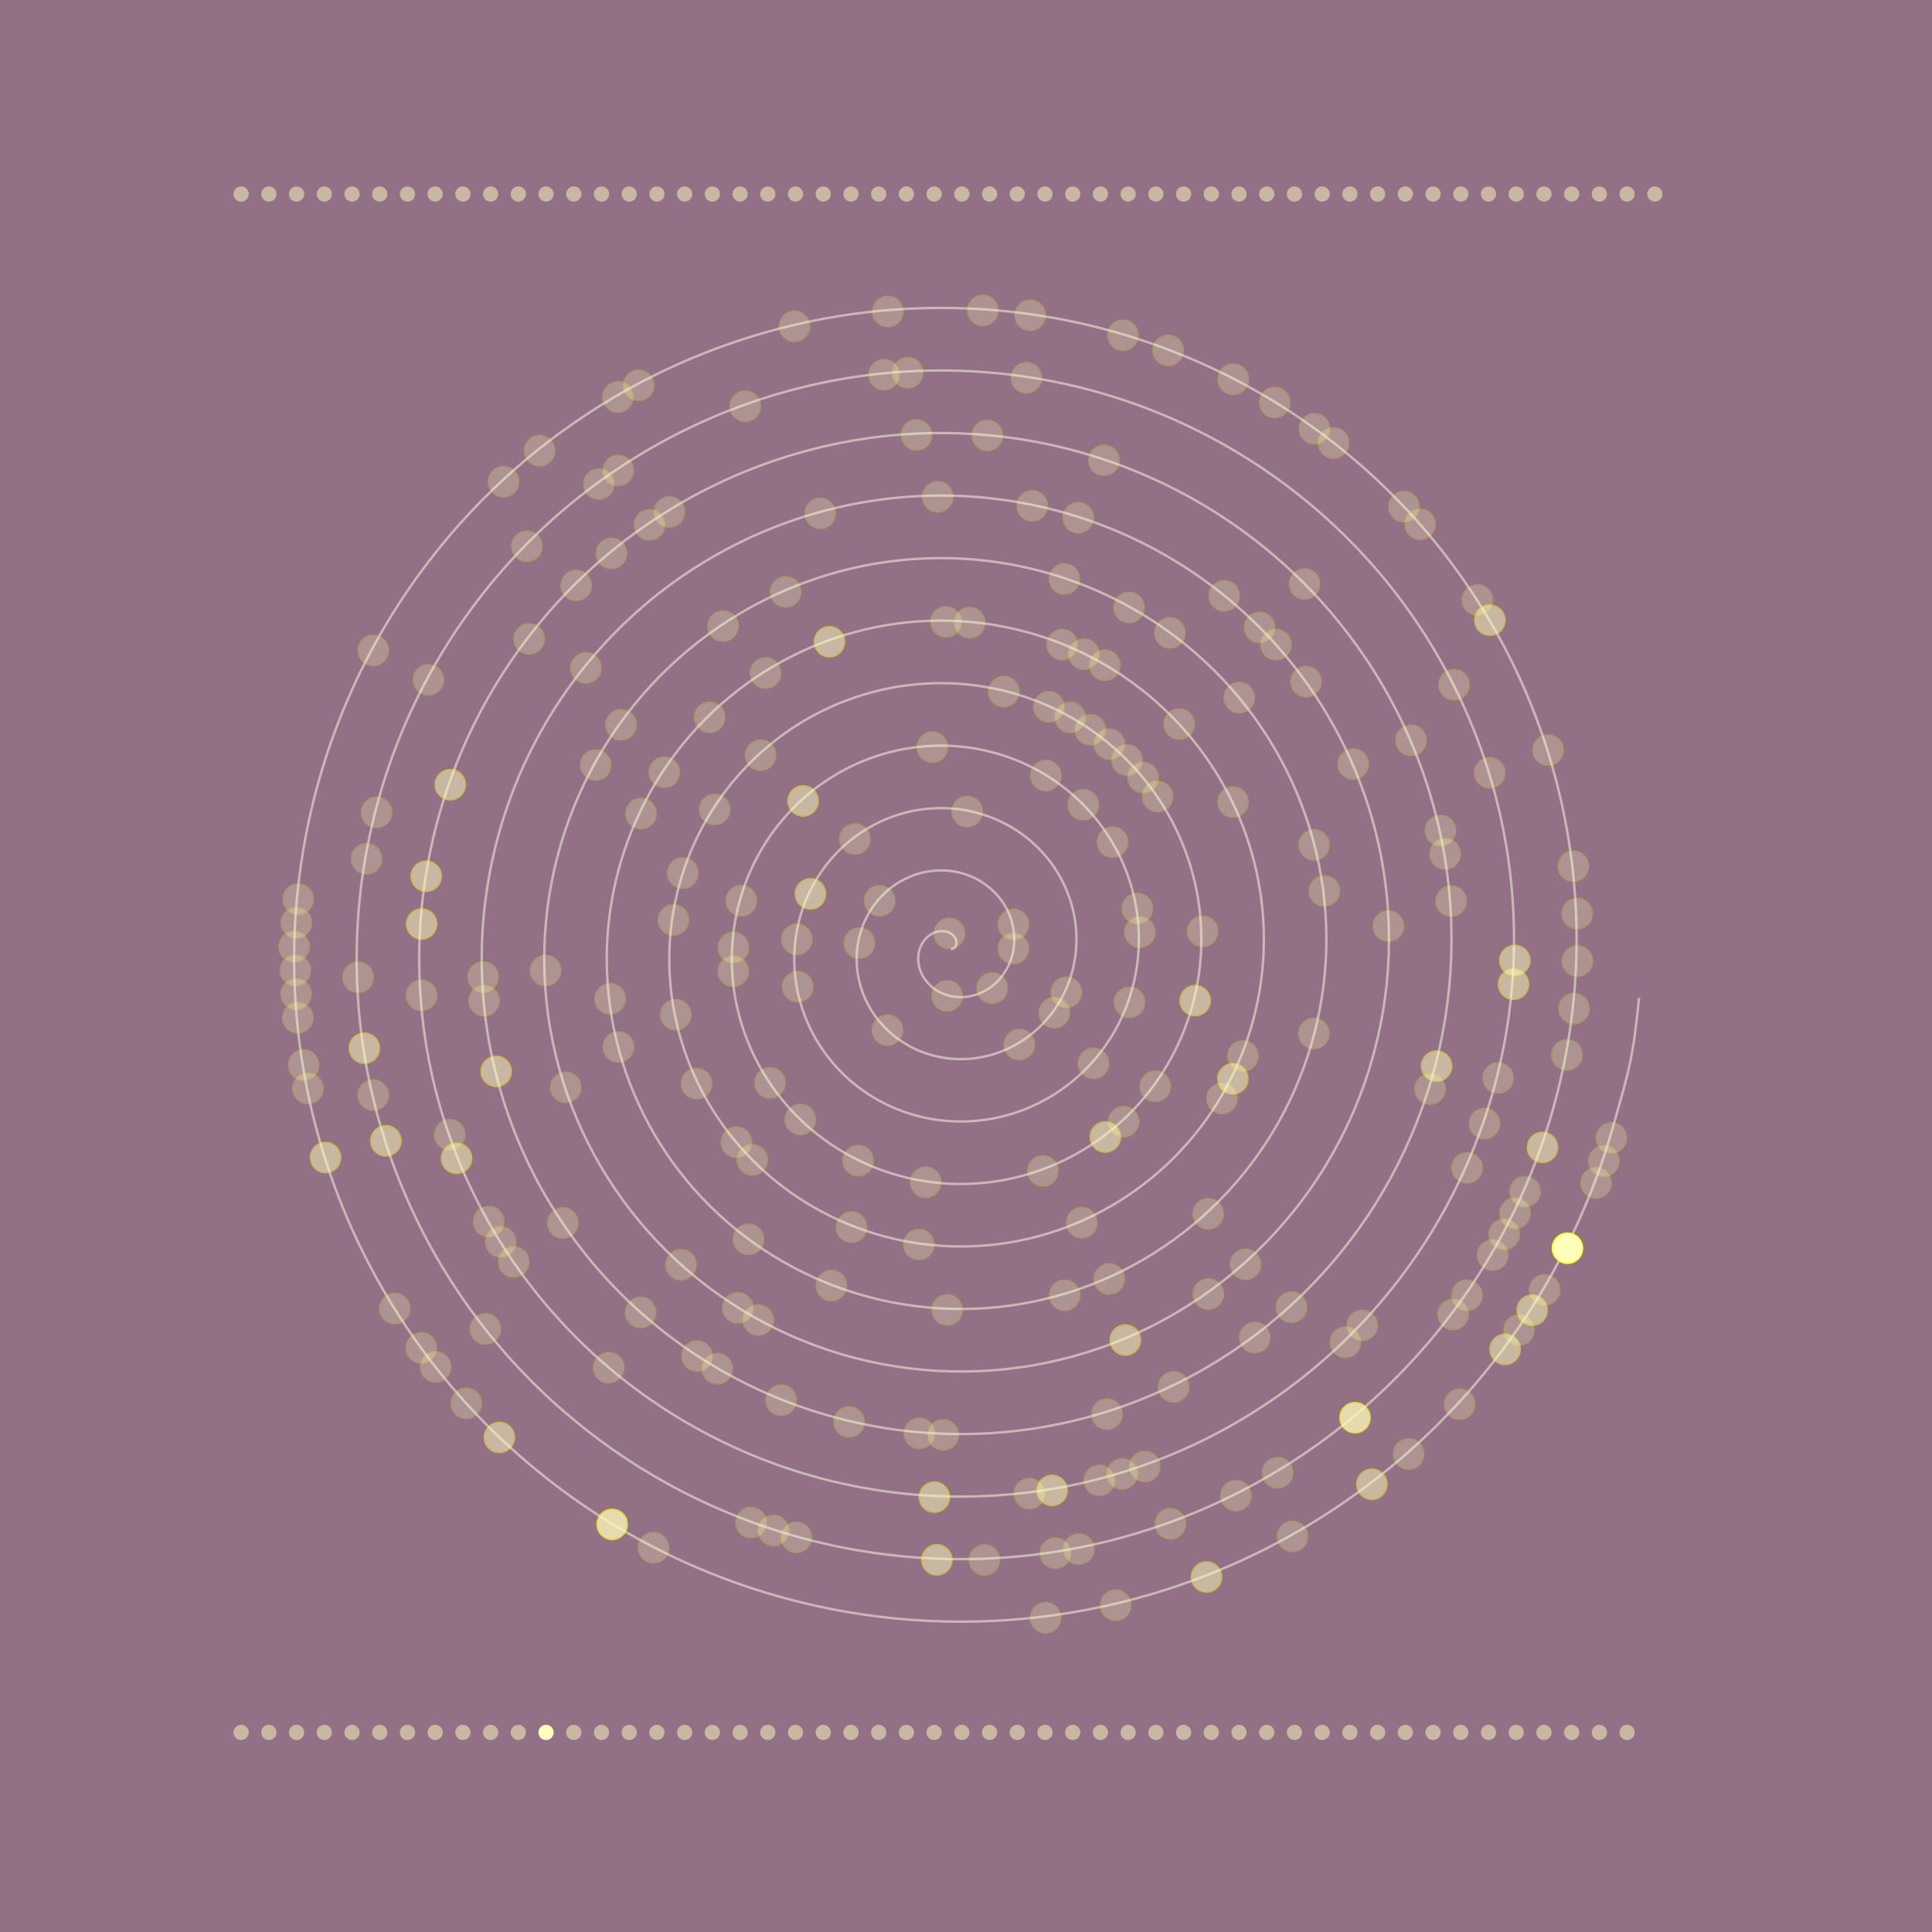
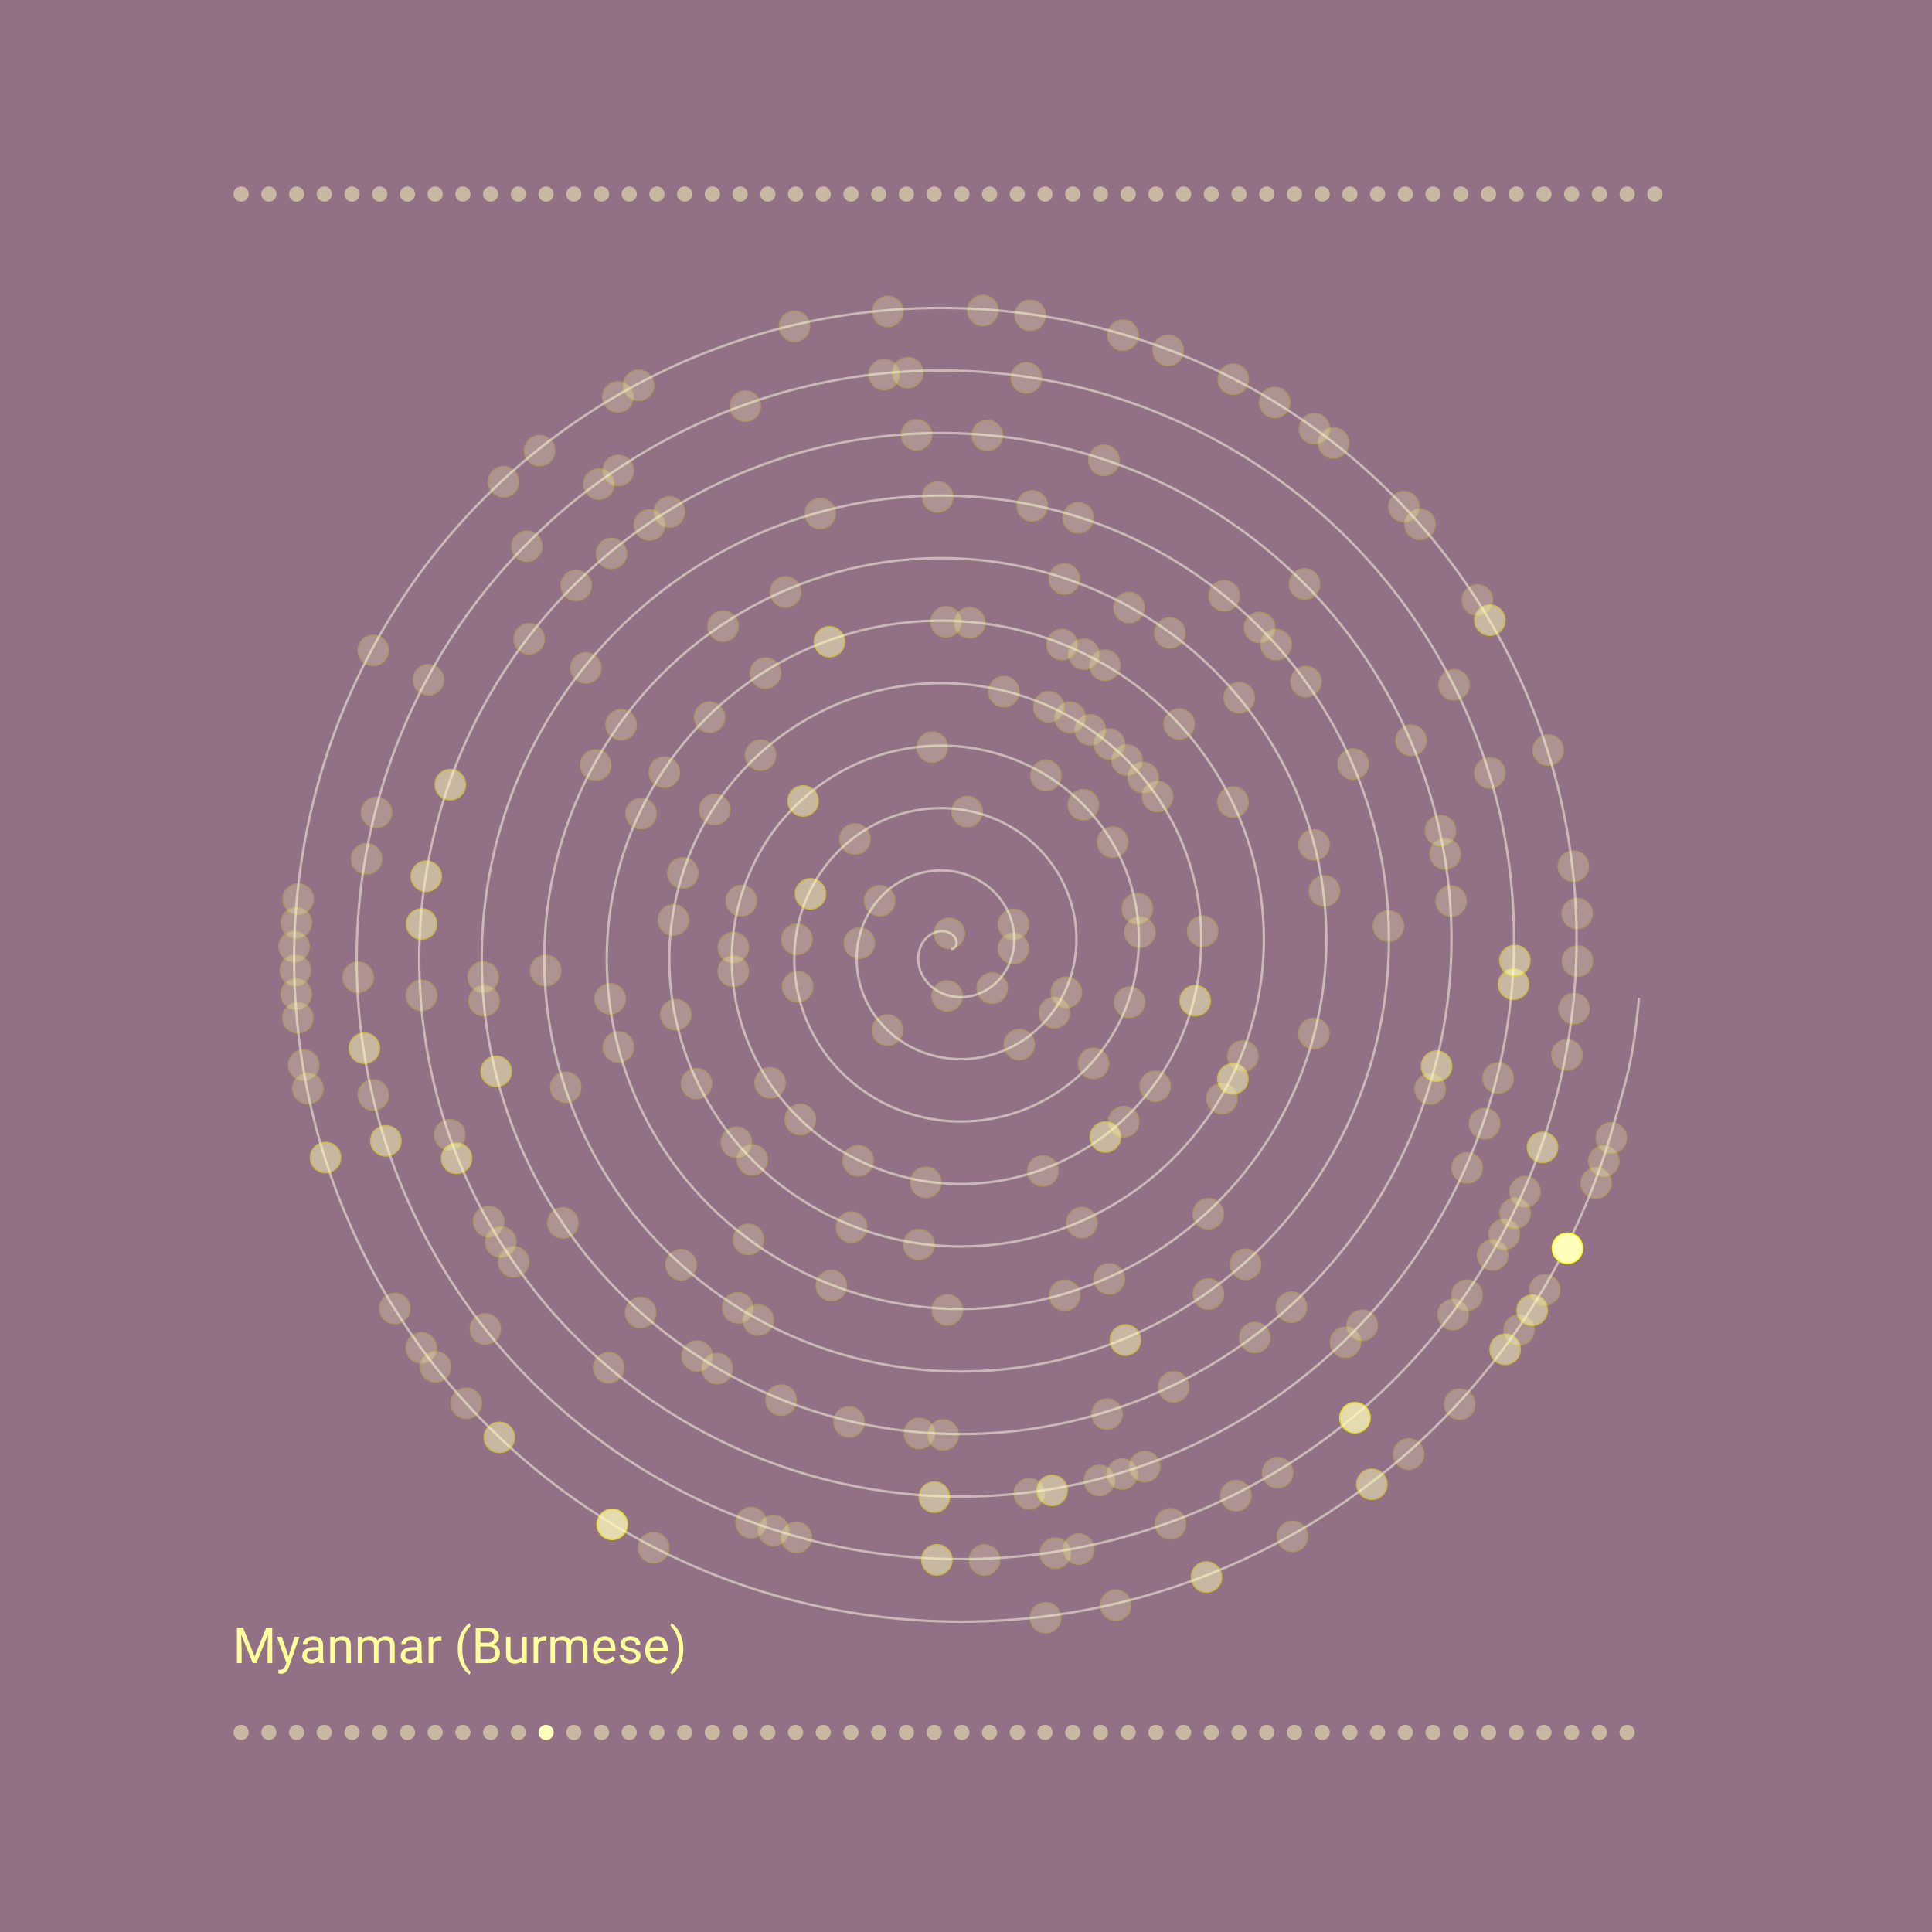
<svg xmlns="http://www.w3.org/2000/svg" version="1.1" id="Layer_1" x="0px" y="0px" width="697px" height="697px" viewBox="0 0 697 697" enable-background="new 0 0 697 697" xml:space="preserve">
  <g id="bg">
    <rect fill="#927086" width="697" height="697" />
  </g>
  <g id="spiral">
    <path d="m343.07 342.44s0.837-0.203 0.908-0.238c0.066-0.044 0.633-0.564 0.722-0.696 0.088-0.141 0.339-0.812 0.365-1.058s-0.02-0.952-0.115-1.261c-0.092-0.317-0.41-0.961-0.666-1.287-0.25-0.326-0.794-0.837-1.216-1.104-0.414-0.256-1.143-0.582-1.701-0.715-0.562-0.132-1.4-0.211-2.06-0.158-0.655 0.063-1.538 0.246-2.223 0.529-0.684 0.291-1.521 0.766-2.158 1.287-0.637 0.52-1.347 1.269-1.849 2.027-0.502 0.748-1.001 1.727-1.295 2.672-0.292 0.941-0.503 2.097-0.521 3.164-0.019 1.066 0.104 2.311 0.403 3.422 0.303 1.106 0.795 2.334 1.431 3.393 0.635 1.049 1.487 2.15 2.45 3.051 0.962 0.898 2.145 1.771 3.386 2.415 1.244 0.646 2.688 1.183 4.137 1.479 1.448 0.303 3.066 0.439 4.628 0.338 1.556-0.105 3.227-0.424 4.777-0.971 1.553-0.549 3.147-1.343 4.559-2.328 1.418-0.986 2.801-2.224 3.953-3.613 1.146-1.395 2.197-3.023 2.975-4.752 0.775-1.719 1.375-3.649 1.675-5.598 0.311-1.948 0.375-4.037 0.143-6.082-0.229-2.037-0.74-4.152-1.533-6.136-0.795-1.982-1.877-3.967-3.217-5.729-1.344-1.771-2.969-3.446-4.793-4.85-1.82-1.408-3.9-2.635-6.105-3.543-2.202-0.898-4.607-1.561-7.06-1.867-2.441-0.303-5.021-0.31-7.541 0.052-2.526 0.36-5.085 1.058-7.501 2.099-2.411 1.04-4.773 2.435-6.898 4.116-2.114 1.692-4.09 3.702-5.741 5.96-1.65 2.248-3.066 4.787-4.104 7.467-1.03 2.678-1.755 5.57-2.063 8.517-0.302 2.943-0.236 6.003 0.247 9.008 0.488 2.998 1.375 6.013 2.661 8.859 1.286 2.848 2.971 5.59 5.018 8.064 2.034 2.469 4.441 4.74 7.123 6.636 2.68 1.905 5.668 3.511 8.821 4.675 3.165 1.161 6.541 1.945 9.979 2.245 3.438 0.312 6.99 0.188 10.463-0.431 3.48-0.616 6.955-1.692 10.228-3.229 3.271-1.541 6.407-3.524 9.229-5.914 2.824-2.391 5.396-5.186 7.541-8.285 2.146-3.112 3.936-6.551 5.229-10.189 1.286-3.643 2.141-7.513 2.44-11.441 0.31-3.933 0.115-7.968-0.625-11.928-0.744-3.95-2.006-7.881-3.791-11.572-1.779-3.703-4.063-7.238-6.805-10.402-2.742-3.174-5.926-6.047-9.465-8.438-3.538-2.398-7.433-4.372-11.547-5.791-4.116-1.43-8.472-2.337-12.899-2.644-4.428-0.303-8.947-0.046-13.381 0.818-4.437 0.872-8.814 2.328-12.945 4.354-4.13 2.037-8.047 4.619-11.568 7.705s-6.69 6.664-9.331 10.632c-2.646 3.967-4.81 8.313-6.361 12.905-1.542 4.602-2.521 9.44-2.829 14.359-0.304 4.92 0.018 9.934 1.014 14.843 1.005 4.92 2.641 9.748 4.919 14.308 2.274 4.56 5.161 8.868 8.601 12.737 3.438 3.869 7.403 7.335 11.8 10.226 4.39 2.895 9.198 5.246 14.271 6.92 5.068 1.676 10.401 2.727 15.815 3.023 5.416 0.309 10.917-0.08 16.308-1.207 5.39-1.121 10.683-2.953 15.664-5.477 4.984-2.53 9.688-5.712 13.906-9.495 4.219-3.787 7.99-8.146 11.125-12.967 3.137-4.82 5.682-10.084 7.484-15.639 1.801-5.543 2.906-11.362 3.213-17.276 0.307-5.906-0.144-11.9-1.396-17.764-1.258-5.87-3.271-11.607-6.043-17.021-2.768-5.412-6.258-10.506-10.395-15.083-4.135-4.565-8.887-8.63-14.137-12.016-5.247-3.387-10.966-6.116-16.988-8.049-6.025-1.93-12.336-3.103-18.741-3.41-6.399-0.301-12.879 0.212-19.226 1.597-6.342 1.385-12.547 3.587-18.387 6.602-5.84 3.023-11.323 6.805-16.24 11.293-4.921 4.485-9.291 9.625-12.92 15.303-3.631 5.677-6.554 11.848-8.611 18.354-2.059 6.497-3.292 13.301-3.602 20.195-0.304 6.901 0.273 13.864 1.785 20.688 1.512 6.815 3.904 13.479 7.171 19.745 3.261 6.269 7.352 12.147 12.184 17.41 4.84 5.271 10.37 9.935 16.475 13.813 6.102 3.88 12.732 6.989 19.71 9.178 6.982 2.188 14.271 3.48 21.659 3.79 7.391 0.311 14.852-0.338 22.146-1.976 7.3-1.641 14.412-4.225 21.109-7.73 6.693-3.51 12.967-7.896 18.582-13.08 5.615-5.185 10.586-11.115 14.707-17.642 4.125-6.53 7.426-13.619 9.736-21.073 2.315-7.457 3.682-15.242 3.983-23.122 0.31-7.883-0.396-15.832-2.168-23.607-1.764-7.768-4.537-15.338-8.297-22.462-3.754-7.122-8.443-13.786-13.979-19.755-5.527-5.959-11.851-11.23-18.812-15.604-6.959-4.372-14.5-7.86-22.434-10.305-7.933-2.441-16.201-3.87-24.58-4.179-8.374-0.31-16.814 0.468-25.063 2.362-8.251 1.896-16.28 4.857-23.831 8.859-7.55 4.002-14.604 9.001-20.911 14.88-6.316 5.88-11.895 12.587-16.509 19.977-4.619 7.387-8.295 15.382-10.864 23.792-2.574 8.408-4.063 17.171-4.371 26.04-0.305 8.866 0.533 17.808 2.557 26.523 2.019 8.728 5.17 17.216 9.422 25.192 4.25 7.978 9.543 15.427 15.771 22.081 6.232 6.663 13.338 12.545 21.146 17.399 7.812 4.866 16.273 8.736 25.154 11.434 8.885 2.697 18.136 4.249 27.499 4.56 9.359 0.311 18.785-0.591 27.988-2.741 9.201-2.15 18.146-5.49 26.551-9.986 8.4-4.497 16.242-10.094 23.254-16.67 7.008-6.576 13.188-14.078 18.297-22.313 5.113-8.241 9.168-17.162 11.992-26.516 2.824-9.361 4.446-19.109 4.752-28.967 0.309-9.855-0.662-19.765-2.938-29.442-2.272-9.678-5.81-19.085-10.552-27.909-4.744-8.832-10.641-17.064-17.563-24.426-6.926-7.359-14.814-13.839-23.484-19.19-8.664-5.357-18.041-9.607-27.879-12.562-9.836-2.953-20.07-4.638-30.42-4.945-10.351-0.309-20.75 0.723-30.904 3.13-10.156 2.406-20.01 6.126-29.271 11.115-9.263 4.99-17.881 11.187-25.591 18.459-7.708 7.282-14.485 15.56-20.094 24.655-5.602 9.098-10.036 18.927-13.117 29.239-3.079 10.313-4.829 21.033-5.139 31.875-0.303 10.843 0.794 21.738 3.324 32.369 2.529 10.633 6.443 20.944 11.679 30.632s11.732 18.698 19.358 26.766c7.625 8.058 16.299 15.137 25.82 20.979 9.52 5.854 19.807 10.481 30.598 13.689 10.789 3.209 22.003 5.016 33.338 5.321 11.336 0.311 22.721-0.854 33.834-3.509 11.104-2.661 21.877-6.762 31.988-12.242 10.108-5.482 19.521-12.276 27.926-20.258 8.41-7.969 15.789-17.041 21.889-26.98 6.098-9.953 10.904-20.696 14.246-31.963 3.33-11.27 5.213-22.976 5.521-34.806 0.309-11.829-0.916-23.702-3.703-35.286-2.783-11.582-7.076-22.813-12.81-33.347-5.729-10.543-12.821-20.346-21.146-29.1-8.32-8.753-17.783-16.439-28.158-22.777-10.377-6.346-21.574-11.354-33.316-14.817-11.745-3.456-23.938-5.402-36.265-5.711-12.319-0.31-24.682 0.985-36.745 3.896-12.063 2.917-23.742 7.396-34.713 13.373-10.965 5.977-21.161 13.381-30.268 22.046-9.101 8.674-17.083 18.521-23.677 29.327-6.585 10.797-11.776 22.461-15.374 34.678-3.588 12.219-5.598 24.902-5.905 37.721-0.304 12.816 1.05 25.67 4.092 38.213 3.039 12.535 7.712 24.674 13.937 36.069 6.224 11.392 13.922 21.979 22.945 31.437 9.018 9.448 19.261 17.735 30.49 24.565 11.23 6.841 23.344 12.22 36.043 15.938 12.694 3.721 25.872 5.791 39.178 6.101 13.313 0.312 26.657-1.107 39.668-4.283 13.016-3.164 25.615-8.021 37.438-14.49 11.82-6.473 22.802-14.477 32.601-23.846 9.801-9.36 18.389-20.001 25.475-31.654 7.078-11.661 12.648-24.232 16.496-37.4 3.85-13.181 5.986-26.845 6.289-40.646 0.311-13.796-1.172-27.638-4.469-41.123-3.297-13.496-8.349-26.552-15.066-38.795-6.717-12.252-15.02-23.624-24.731-33.771-9.721-10.155-20.746-19.041-32.83-26.367-12.082-7.334-25.109-13.09-38.766-17.065-13.646-3.977-27.804-6.179-42.103-6.487-14.288-0.31-28.621 1.242-42.584 4.672-13.969 3.421-27.482 8.656-40.157 15.62-12.671 6.965-24.439 15.566-34.938 25.634-10.499 10.067-19.685 21.493-27.265 33.999-7.571 12.511-13.521 25.996-17.625 40.127-4.104 14.121-6.369 28.772-6.678 43.556-0.304 14.791 1.309 29.609 4.861 44.049 3.553 14.446 8.979 28.42 16.188 41.521 7.212 13.1 16.114 25.255 26.53 36.104 10.414 10.853 22.226 20.337 35.166 28.155 12.941 7.827 26.881 13.964 41.484 18.192 14.597 4.23 29.741 6.56 45.018 6.867 15.286 0.309 30.592-1.365 45.512-5.052 14.916-3.678 29.349-9.29 42.877-16.748 13.531-7.457 26.078-16.67 37.273-27.425 11.201-10.764 20.984-22.973 29.06-36.336 8.065-13.372 14.396-27.769 18.756-42.852 4.356-15.072 6.754-30.702 7.059-46.48 0.307-15.771-1.434-31.576-5.242-46.967-3.807-15.392-9.611-30.279-17.313-44.234-7.705-13.962-17.214-26.903-28.322-38.451-11.111-11.54-23.713-21.632-37.504-29.945-13.791-8.321-28.65-14.836-44.203-19.322-15.555-4.486-31.674-6.945-47.946-7.255-16.264-0.309-32.554 1.498-48.425 5.438-15.872 3.932-31.218 9.927-45.601 17.877-14.382 7.951-27.72 17.763-39.609 29.222-11.893 11.46-22.285 24.453-30.854 38.673-8.56 14.22-15.269 29.529-19.879 45.565-4.613 16.025-7.14 32.642-7.447 49.399-0.306 16.768 1.568 33.542 5.633 49.895 4.059 16.343 10.242 32.146 18.44 46.957 8.197 14.811 18.309 28.534 30.11 40.777 11.813 12.244 25.198 22.938 39.845 31.743 14.646 8.813 30.421 15.707 46.923 20.45 16.512 4.742 33.612 7.326 50.862 7.634 17.256 0.312 34.53-1.632 51.354-5.815 16.821-4.188 33.077-10.562 48.317-19.006 15.236-8.442 29.354-18.854 41.951-31.013 12.588-12.153 23.58-25.933 32.646-41.009 9.053-15.072 16.141-31.312 21.006-48.288 4.869-16.985 7.521-34.582 7.828-52.326 0.307-17.745-1.693-35.508-6.017-52.813-4.315-17.295-10.877-34.008-19.565-49.672-8.688-15.665-19.402-30.185-31.91-43.124-12.506-12.94-26.677-24.233-42.179-33.532-15.5-9.31-32.188-16.582-49.646-21.58-17.459-4.998-35.543-7.713-53.787-8.021-18.236-0.31-36.489 1.763-54.265 6.206-17.779 4.441-34.951 11.194-51.045 20.134-16.092 8.938-30.997 19.947-44.281 32.809-13.293 12.854-24.891 27.415-34.439 43.345-9.548 15.929-17.014 33.074-22.135 51.005-5.121 17.938-7.906 36.512-8.215 55.243-0.305 18.731 1.824 37.481 6.397 55.729 4.574 18.255 11.514 35.887 20.698 52.403 9.182 16.521 20.495 31.813 33.699 45.449 13.206 13.638 28.164 25.537 44.517 35.33 16.352 9.806 33.955 17.454 52.369 22.709 18.41 5.245 37.474 8.095 56.698 8.399 19.228 0.31 38.46-1.887 57.193-6.583 18.729-4.708 36.813-11.83 53.762-21.263 16.943-9.435 32.635-21.053 46.623-34.602 13.986-13.55 26.186-28.905 36.229-45.681 10.041-16.784 17.887-34.847 23.264-53.736 5.377-18.882 8.291-38.44 8.596-58.161 0.311-19.72-1.949-39.438-6.779-58.646-4.828-19.209-12.146-37.756-21.824-55.121-9.676-17.373-21.594-33.461-35.493-47.795-13.9-14.333-29.642-26.832-46.854-37.129-17.207-10.287-35.723-18.317-55.09-23.826-19.367-5.501-39.412-8.479-59.625-8.789-20.213-0.309-40.425 2.02-60.11 6.973-19.679 4.964-38.68 12.466-56.479 22.392-17.803 9.926-34.278 22.143-48.96 36.388-14.683 14.254-27.484 30.386-38.023 48.024-10.534 17.639-18.759 36.608-24.392 56.452-5.633 19.842-8.674 40.372-8.982 61.078-0.304 20.708 2.084 41.413 7.166 61.573 5.087 20.16 12.782 39.615 22.955 57.845 10.164 18.229 22.691 35.095 37.287 50.133 14.599 15.028 31.127 28.128 49.188 38.918 18.062 10.779 37.488 19.189 57.808 24.944 20.32 5.767 41.348 8.868 62.543 9.178 21.202 0.309 42.401-2.145 63.034-7.354 20.635-5.22 40.553-13.1 59.205-23.521 18.653-10.419 35.914-23.233 51.295-38.188 15.381-14.94 28.791-31.866 39.817-50.353 11.025-18.494 19.634-38.381 25.521-59.178 5.887-20.794 7.209-24.704 9.358-46.396" fill="none" opacity=".5" stroke="#FFFFE3" stroke-miterlimit="10" stroke-width=".876" />
  </g>
  <g fill="#ffb" stroke="#ff0" stroke-width=".44">
    <circle id="l2" opacity="0.25" cx="342.49" cy="336.73" r="5.5" />
    <circle id="l6" opacity="0.25" cx="341.69" cy="359.3" r="5.5" />
    <circle id="l8" opacity="0.25" cx="357.96" cy="356.48" r="5.5" />
    <circle id="l10" opacity="0.25" cx="365.6" cy="342.21" r="5.5" />
    <circle id="l11" opacity="0.25" cx="365.6" cy="333.48" r="5.5" />
    <circle id="l18" opacity="0.25" cx="317.37" cy="324.96" r="5.5" />
    <circle id="l20" opacity="0.25" cx="310.04" cy="340.25" r="5.5" />
    <circle id="l24" opacity="0.25" cx="320.16" cy="371.62" r="5.5" />
    <circle id="l30" opacity="0.25" cx="367.73" cy="376.83" r="5.5" />
    <circle id="l32" opacity="0.25" cx="380.36" cy="365.36" r="5.5" />
    <circle id="l33" opacity="0.25" cx="384.7" cy="357.99" r="5.5" />
    <circle id="l43" opacity="0.25" cx="348.92" cy="292.78" r="5.5" />
    <circle id="l48" opacity="0.25" cx="308.43" cy="302.68" r="5.5" />
    <circle id="l51" opacity="0.5" cx="292.38" cy="322.48" r="5.5" />
    <circle id="l53" opacity="0.25" cx="287.49" cy="338.86" r="5.5" />
    <circle id="l55" opacity="0.25" cx="287.78" cy="355.96" r="5.5" />
    <circle id="l71" opacity="0.25" cx="394.5" cy="383.64" r="5.5" />
    <circle id="l74" opacity="0.25" cx="407.51" cy="361.6" r="5.5" />
    <circle id="l77" opacity="0.25" cx="411.24" cy="336.31" r="5.5" />
    <circle id="l78" opacity="0.25" cx="410.32" cy="327.77" r="5.5" />
    <circle id="l81" opacity="0.25" cx="401.39" cy="303.8" r="5.5" />
    <circle id="l83" opacity="0.25" cx="390.82" cy="290.33" r="5.5" />
    <circle id="l85" opacity="0.25" cx="377.32" cy="279.8" r="5.5" />
    <circle id="l90" opacity="0.25" cx="336.33" cy="269.54" r="5.5" />
    <circle id="l96" opacity="0.5" cx="289.73" cy="288.96" r="5.5" />
    <circle id="l101" opacity="0.25" cx="267.44" cy="324.95" r="5.5" />
    <circle id="l103" opacity="0.25" cx="264.58" cy="341.84" r="5.5" />
    <circle id="l104" opacity="0.25" cx="264.55" cy="350.4" r="5.5" />
    <circle id="l109" opacity="0.25" cx="277.81" cy="390.65" r="5.5" />
    <circle id="l111" opacity="0.25" cx="288.72" cy="403.87" r="5.5" />
    <circle id="l114" opacity="0.25" cx="309.58" cy="418.74" r="5.5" />
    <circle id="l117" opacity="0.25" cx="334" cy="426.55" r="5.5" />
    <circle id="l122" opacity="0.25" cx="376.23" cy="422.43" r="5.5" />
    <circle id="l125" opacity="0.5" cx="398.77" cy="410.2" r="5.5" />
    <circle id="l126" opacity="0.25" cx="405.38" cy="404.68" r="5.5" />
    <circle id="l128" opacity="0.25" cx="416.76" cy="391.91" r="5.5" />
    <circle id="l132" opacity="0.5" cx="431.19" cy="361" r="5.5" />
    <circle id="l135" opacity="0.25" cx="433.88" cy="335.97" r="5.5" />
    <circle id="l141" opacity="0.25" cx="417.59" cy="287.35" r="5.5" />
    <circle id="l142" opacity="0.25" cx="412.39" cy="280.52" r="5.5" />
    <circle id="l143" opacity="0.25" cx="406.58" cy="274.2" r="5.5" />
    <circle id="l144" opacity="0.25" cx="400.23" cy="268.46" r="5.5" />
    <circle id="l145" opacity="0.25" cx="393.36" cy="263.3" r="5.5" />
    <circle id="l146" opacity="0.25" cx="386.06" cy="258.8" r="5.5" />
    <circle id="l147" opacity="0.25" cx="378.39" cy="254.99" r="5.5" />
    <circle id="l149" opacity="0.25" cx="362.14" cy="249.52" r="5.5" />
    <circle id="l160" opacity="0.25" cx="274.39" cy="272.43" r="5.5" />
    <circle id="l163" opacity="0.25" cx="257.83" cy="292.04" r="5.5" />
    <circle id="l166" opacity="0.25" cx="246.33" cy="314.97" r="5.5" />
    <circle id="l168" opacity="0.25" cx="242.95" cy="331.9" r="5.5" />
    <circle id="l172" opacity="0.25" cx="243.8" cy="366.06" r="5.5" />
    <circle id="l175" opacity="0.25" cx="251.28" cy="390.93" r="5.5" />
    <circle id="l178" opacity="0.25" cx="265.66" cy="412.07" r="5.5" />
    <circle id="l179" opacity="0.25" cx="271.41" cy="418.45" r="5.5" />
    <circle id="l184" opacity="0.25" cx="307.21" cy="442.72" r="5.5" />
    <circle id="l187" opacity="0.25" cx="331.51" cy="448.98" r="5.5" />
    <circle id="l194" opacity="0.25" cx="390.27" cy="441.1" r="5.5" />
    <circle id="l202" opacity="0.25" cx="440.83" cy="396.32" r="5.5" />
    <circle id="l203" opacity="0.5" cx="444.77" cy="389.2" r="5.5" />
    <circle id="l204" opacity="0.25" cx="448.4" cy="380.96" r="5.5" />
    <circle id="l215" opacity="0.25" cx="444.82" cy="289.36" r="5.5" />
    <circle id="l219" opacity="0.25" cx="425.4" cy="261.21" r="5.5" />
    <circle id="l223" opacity="0.25" cx="398.6" cy="239.99" r="5.5" />
    <circle id="l224" opacity="0.25" cx="391.02" cy="235.99" r="5.5" />
    <circle id="l225" opacity="0.25" cx="383.17" cy="232.55" r="5.5" />
    <circle id="l229" opacity="0.25" cx="341.28" cy="224.35" r="5.5" />
    <circle id="l230" opacity="0.25" cx="349.83" cy="224.64" r="5.5" />
    <circle id="l235" opacity="0.5" cx="299.24" cy="231.52" r="5.5" />
    <circle id="l238" opacity="0.25" cx="276.17" cy="242.83" r="5.5" />
    <circle id="l241" opacity="0.25" cx="256.01" cy="258.77" r="5.5" />
    <circle id="l244" opacity="0.25" cx="239.67" cy="278.59" r="5.5" />
    <circle id="l246" opacity="0.25" cx="231.26" cy="293.51" r="5.5" />
    <circle id="l254" opacity="0.25" cx="220.12" cy="360.35" r="5.5" />
    <circle id="l256" opacity="0.25" cx="223.1" cy="377.72" r="5.5" />
    <circle id="l266" opacity="0.25" cx="270.03" cy="447.14" r="5.5" />
    <circle id="l270" opacity="0.25" cx="299.93" cy="463.78" r="5.5" />
    <circle id="l275" opacity="0.25" cx="341.73" cy="472.57" r="5.5" />
    <circle id="l280" opacity="0.25" cx="384.1" cy="467.31" r="5.5" />
    <circle id="l282" opacity="0.25" cx="400.18" cy="461.38" r="5.5" />
    <circle id="l287" opacity="0.25" cx="435.88" cy="437.91" r="5.5" />
    <circle id="l296" opacity="0.25" cx="474.01" cy="372.85" r="5.5" />
    <circle id="l302" opacity="0.25" cx="477.78" cy="321.42" r="5.5" />
    <circle id="l304" opacity="0.25" cx="474.08" cy="304.8" r="5.5" />
    <circle id="l311" opacity="0.25" cx="447.07" cy="251.67" r="5.5" />
    <circle id="l315" opacity="0.25" cx="422.04" cy="228.32" r="5.5" />
    <circle id="l317" opacity="0.25" cx="407.32" cy="219.16" r="5.5" />
    <circle id="l320" opacity="0.25" cx="383.99" cy="208.86" r="5.5" />
    <circle id="l332" opacity="0.25" cx="283.42" cy="213.55" r="5.5" />
    <circle id="l335" opacity="0.25" cx="260.86" cy="225.88" r="5.5" />
    <circle id="l341" opacity="0.25" cx="224.07" cy="261.48" r="5.5" />
    <circle id="l343" opacity="0.25" cx="214.91" cy="275.99" r="5.5" />
    <circle id="l352" opacity="0.25" cx="196.83" cy="350.14" r="5.5" />
    <circle id="l357" opacity="0.25" cx="204.09" cy="392.25" r="5.5" />
    <circle id="l366" opacity="0.25" cx="245.69" cy="456.28" r="5.5" />
    <circle id="l369" opacity="0.25" cx="266.16" cy="471.84" r="5.5" />
    <circle id="l370" opacity="0.25" cx="273.54" cy="476.22" r="5.5" />
    <circle id="l386" opacity="0.5" cx="405.99" cy="483.44" r="5.5" />
    <circle id="l390" opacity="0.25" cx="435.94" cy="466.83" r="5.5" />
    <circle id="l392" opacity="0.25" cx="449.36" cy="456.13" r="5.5" />
    <circle id="l408" opacity="0.25" cx="500.9" cy="334.08" r="5.5" />
    <circle id="l415" opacity="0.25" cx="488.18" cy="275.64" r="5.5" />
    <circle id="l419" opacity="0.25" cx="471.16" cy="245.91" r="5.5" />
    <circle id="l421" opacity="0.25" cx="460.36" cy="232.57" r="5.5" />
    <circle id="l422" opacity="0.25" cx="454.43" cy="226.36" r="5.5" />
    <circle id="l424" opacity="0.25" cx="441.67" cy="214.93" r="5.5" />
    <circle id="l431" opacity="0.25" cx="388.99" cy="186.78" r="5.5" />
    <circle id="l433" opacity="0.25" cx="372.4" cy="182.49" r="5.5" />
    <circle id="l437" opacity="0.25" cx="338.28" cy="179.24" r="5.5" />
    <circle id="l442" opacity="0.25" cx="295.93" cy="185.24" r="5.5" />
    <circle id="l454" opacity="0.25" cx="211.35" cy="240.96" r="5.5" />
    <circle id="l468" opacity="0.25" cx="174.29" cy="352.49" r="5.5" />
    <circle id="l469" opacity="0.25" cx="174.63" cy="361.01" r="5.5" />
    <circle id="l470" opacity="0.5" cx="179.02" cy="386.52" r="5.5" />
    <circle id="l479" opacity="0.25" cx="203.07" cy="441.19" r="5.5" />
    <circle id="l484" opacity="0.25" cx="231.11" cy="473.51" r="5.5" />
    <circle id="l487" opacity="0.25" cx="251.48" cy="489.21" r="5.5" />
    <circle id="l488" opacity="0.25" cx="258.77" cy="493.76" r="5.5" />
    <circle id="l491" opacity="0.25" cx="281.81" cy="505.12" r="5.5" />
    <circle id="l494" opacity="0.25" cx="306.32" cy="512.97" r="5.5" />
    <circle id="l497" opacity="0.25" cx="331.68" cy="517.12" r="5.5" />
    <circle id="l498" opacity="0.25" cx="340.26" cy="517.67" r="5.5" />
    <circle id="l505" opacity="0.25" cx="399.38" cy="510.17" r="5.5" />
    <circle id="l508" opacity="0.25" cx="423.4" cy="500.35" r="5.5" />
    <circle id="l512" opacity="0.25" cx="452.68" cy="482.55" r="5.5" />
    <circle id="l514" opacity="0.25" cx="465.9" cy="471.6" r="5.5" />
    <circle id="l525" opacity="0.25" cx="515.93" cy="392.87" r="5.5" />
    <circle id="l526" opacity="0.5" cx="518.28" cy="384.62" r="5.5" />
    <circle id="l533" opacity="0.25" cx="523.52" cy="325.08" r="5.5" />
    <circle id="l535" opacity="0.25" cx="521.37" cy="308.07" r="5.5" />
    <circle id="l536" opacity="0.25" cx="519.68" cy="299.64" r="5.5" />
    <circle id="l540" opacity="0.25" cx="509.06" cy="267.08" r="5.5" />
    <circle id="l548" opacity="0.25" cx="470.65" cy="210.66" r="5.5" />
    <circle id="l558" opacity="0.25" cx="398.28" cy="166.06" r="5.5" />
    <circle id="l563" opacity="0.25" cx="356.19" cy="157.1" r="5.5" />
    <circle id="l566" opacity="0.25" cx="330.65" cy="156.9" r="5.5" />
    <circle id="l577" opacity="0.25" cx="241.5" cy="184.69" r="5.5" />
    <circle id="l578" opacity="0.25" cx="234.31" cy="189.36" r="5.5" />
    <circle id="l580" opacity="0.25" cx="220.6" cy="199.66" r="5.5" />
    <circle id="l582" opacity="0.25" cx="207.87" cy="211.19" r="5.5" />
    <circle id="l585" opacity="0.25" cx="190.9" cy="230.48" r="5.5" />
    <circle id="l592" opacity="0.5" cx="162.45" cy="283.09" r="5.5" />
    <circle id="l596" opacity="0.5" cx="153.77" cy="316.12" r="5.5" />
    <circle id="l598" opacity="0.5" cx="152.11" cy="333.36" r="5.5" />
    <circle id="l601" opacity="0.25" cx="152.08" cy="359.09" r="5.5" />
    <circle id="l607" opacity="0.25" cx="162.25" cy="409.39" r="5.5" />
    <circle id="l608" opacity="0.5" cx="164.72" cy="417.88" r="5.5" />
    <circle id="l611" opacity="0.25" cx="176.3" cy="440.68" r="5.5" />
    <circle id="l612" opacity="0.25" cx="180.65" cy="448.05" r="5.5" />
    <circle id="l613" opacity="0.25" cx="185.33" cy="455.24" r="5.5" />
    <circle id="l619" opacity="0.25" cx="219.61" cy="493.43" r="5.5" />
    <circle id="l634" opacity="0.5" cx="337.08" cy="540.11" r="5.5" />
    <circle id="l638" opacity="0.25" cx="371.32" cy="538.87" r="5.5" />
    <circle id="l639" opacity="0.5" cx="379.56" cy="537.68" r="5.5" />
    <circle id="l641" opacity="0.25" cx="396.61" cy="534.07" r="5.5" />
    <circle id="l642" opacity="0.25" cx="404.86" cy="531.75" r="5.5" />
    <circle id="l643" opacity="0.25" cx="413" cy="529.07" r="5.5" />
    <circle id="l653" opacity="0.25" cx="485.4" cy="484.24" r="5.5" />
    <circle id="l654" opacity="0.25" cx="491.43" cy="478.14" r="5.5" />
    <circle id="l662" opacity="0.25" cx="529.29" cy="421.32" r="5.5" />
    <circle id="l664" opacity="0.25" cx="535.58" cy="405.35" r="5.5" />
    <circle id="l666" opacity="0.25" cx="540.48" cy="388.9" r="5.5" />
    <circle id="l670" opacity="0.5" cx="546.03" cy="355.09" r="5.5" />
    <circle id="l671" opacity="0.5" cx="546.51" cy="346.51" r="5.5" />
    <circle id="l679" opacity="0.25" cx="537.44" cy="278.81" r="5.5" />
    <circle id="l683" opacity="0.25" cx="524.56" cy="247.05" r="5.5" />
    <circle id="l706" opacity="0.25" cx="370.29" cy="136.32" r="5.5" />
    <circle id="l711" opacity="0.25" cx="327.49" cy="134.47" r="5.5" />
    <circle id="l712" opacity="0.25" cx="318.95" cy="135.16" r="5.5" />
    <circle id="l718" opacity="0.25" cx="268.88" cy="146.54" r="5.5" />
    <circle id="l724" opacity="0.25" cx="223.06" cy="169.73" r="5.5" />
    <circle id="l725" opacity="0.25" cx="216.04" cy="174.64" r="5.5" />
    <circle id="l729" opacity="0.25" cx="190.09" cy="197.08" r="5.5" />
    <circle id="l736" opacity="0.25" cx="154.57" cy="245.25" r="5.5" />
    <circle id="l742" opacity="0.25" cx="135.86" cy="293.08" r="5.5" />
    <circle id="l744" opacity="0.25" cx="132.26" cy="309.83" r="5.5" />
    <circle id="l749" opacity="0.25" cx="129.19" cy="352.56" r="5.5" />
    <circle id="l752" opacity="0.5" cx="131.45" cy="378.16" r="5.5" />
    <circle id="l754" opacity="0.25" cx="134.66" cy="395.03" r="5.5" />
    <circle id="l756" opacity="0.5" cx="139.21" cy="411.57" r="5.5" />
    <circle id="l765" opacity="0.25" cx="175.1" cy="479.45" r="5.5" />
    <circle id="l779" opacity="0.25" cx="270.95" cy="549.3" r="5.5" />
    <circle id="l780" opacity="0.25" cx="279.06" cy="552.13" r="5.5" />
    <circle id="l781" opacity="0.25" cx="287.29" cy="554.63" r="5.5" />
    <circle id="l787" opacity="0.5" cx="337.99" cy="562.74" r="5.5" />
    <circle id="l789" opacity="0.25" cx="355.15" cy="562.78" r="5.5" />
    <circle id="l792" opacity="0.25" cx="380.73" cy="560.34" r="5.5" />
    <circle id="l793" opacity="0.25" cx="389.19" cy="558.87" r="5.5" />
    <circle id="l797" opacity="0.25" cx="422.24" cy="549.73" r="5.5" />
    <circle id="l800" opacity="0.25" cx="445.88" cy="539.58" r="5.5" />
    <circle id="l802" opacity="0.25" cx="460.92" cy="531.31" r="5.5" />
    <circle id="l806" opacity="0.75" cx="488.84" cy="511.46" r="5.5" />
    <circle id="l812" opacity="0.25" cx="524.23" cy="474.23" r="5.5" />
    <circle id="l813" opacity="0.25" cx="529.25" cy="467.27" r="5.5" />
    <circle id="l815" opacity="0.25" cx="538.49" cy="452.79" r="5.5" />
    <circle id="l816" opacity="0.25" cx="542.67" cy="445.31" r="5.5" />
    <circle id="l817" opacity="0.25" cx="546.57" cy="437.68" r="5.5" />
    <circle id="l818" opacity="0.25" cx="550.17" cy="429.9" r="5.5" />
    <circle id="l820" opacity="0.5" cx="556.48" cy="413.94" r="5.5" />
    <circle id="l824" opacity="0.25" cx="565.3" cy="380.55" r="5.5" />
    <circle id="l826" opacity="0.25" cx="567.86" cy="363.86" r="5.5" />
    <circle id="l828" opacity="0.25" cx="569.08" cy="346.73" r="5.5" />
    <circle id="l830" opacity="0.25" cx="568.99" cy="329.58" r="5.5" />
    <circle id="l832" opacity="0.25" cx="567.61" cy="312.5" r="5.5" />
    <circle id="l837" opacity="0.25" cx="558.52" cy="270.62" r="5.5" />
    <circle id="l843" opacity="0.5" cx="537.49" cy="223.75" r="5.5" />
    <circle id="l844" opacity="0.25" cx="532.98" cy="216.46" r="5.5" />
    <circle id="l848" opacity="0.25" cx="512.31" cy="189.13" r="5.5" />
    <circle id="l849" opacity="0.25" cx="506.5" cy="182.79" r="5.5" />
    <circle id="l853" opacity="0.25" cx="481.09" cy="159.82" r="5.5" />
    <circle id="l854" opacity="0.25" cx="474.21" cy="154.68" r="5.5" />
    <circle id="l856" opacity="0.25" cx="459.89" cy="145.19" r="5.5" />
    <circle id="l858" opacity="0.25" cx="444.93" cy="136.82" r="5.5" />
    <circle id="l861" opacity="0.25" cx="421.43" cy="126.4" r="5.5" />
    <circle id="l863" opacity="0.25" cx="405.14" cy="120.93" r="5.5" />
    <circle id="l867" opacity="0.25" cx="371.64" cy="113.73" r="5.5" />
    <circle id="l869" opacity="0.25" cx="354.57" cy="112" r="5.5" />
    <circle id="l873" opacity="0.25" cx="320.28" cy="112.37" r="5.5" />
    <circle id="l877" opacity="0.25" cx="286.64" cy="117.72" r="5.5" />
    <circle id="l884" opacity="0.25" cx="230.41" cy="139.02" r="5.5" />
    <circle id="l885" opacity="0.25" cx="222.92" cy="143.21" r="5.5" />
    <circle id="l889" opacity="0.25" cx="194.67" cy="162.59" r="5.5" />
    <circle id="l891" opacity="0.25" cx="181.66" cy="173.8" r="5.5" />
    <circle id="l900" opacity="0.25" cx="134.66" cy="234.64" r="5.5" />
    <circle id="l911" opacity="0.25" cx="107.57" cy="324.36" r="5.5" />
    <circle id="l912" opacity="0.25" cx="106.92" cy="332.92" r="5.5" />
    <circle id="l913" opacity="0.25" cx="106.1" cy="341.52" r="5.5" />
    <circle id="l914" opacity="0.25" cx="106.56" cy="350.09" r="5.5" />
    <circle id="l915" opacity="0.25" cx="106.85" cy="358.65" r="5.5" />
    <circle id="l916" opacity="0.25" cx="107.45" cy="367.2" r="5.5" />
    <circle id="l918" opacity="0.25" cx="109.56" cy="384.22" r="5.5" />
    <circle id="l919" opacity="0.25" cx="111.08" cy="392.67" r="5.5" />
    <circle id="l922" opacity="0.5" cx="117.45" cy="417.6" r="5.5" />
    <circle id="l929" opacity="0.25" cx="142.43" cy="472.05" r="5.5" />
    <circle id="l931" opacity="0.25" cx="151.99" cy="486.27" r="5.5" />
    <circle id="l932" opacity="0.25" cx="157.15" cy="493.12" r="5.5" />
    <circle id="l934" opacity="0.25" cx="168.2" cy="506.26" r="5.5" />
    <circle id="l936" opacity="0.5" cx="180.16" cy="518.57" r="5.5" />
    <circle id="l942" opacity="0.75" cx="220.85" cy="549.94" r="5.5" />
    <circle id="l944" opacity="0.25" cx="235.78" cy="558.37" r="5.5" />
    <circle id="l961" opacity="0.25" cx="377.19" cy="583.62" r="5.5" />
    <circle id="l964" opacity="0.25" cx="402.53" cy="579.09" r="5.5" />
    <circle id="l968" opacity="0.5" cx="435.26" cy="568.94" r="5.5" />
    <circle id="l972" opacity="0.25" cx="466.29" cy="554.29" r="5.5" />
    <circle id="l976" opacity="0.5" cx="494.92" cy="535.47" r="5.5" />
    <circle id="l978" opacity="0.25" cx="508.19" cy="524.59" r="5.5" />
    <circle id="l981" opacity="0.25" cx="526.6" cy="506.59" r="5.5" />
    <circle id="l984" opacity="0.5" cx="543" cy="486.8" r="5.5" />
    <circle id="l985" opacity="0.25" cx="548" cy="479.83" r="5.5" />
    <circle id="l986" opacity="0.5" cx="552.76" cy="472.68" r="5.5" />
    <circle id="l987" opacity="0.25" cx="557.27" cy="465.36" r="5.5" />
    <circle id="l989" opacity="1.0" cx="565.49" cy="450.32" r="5.5" />
    <circle id="l992" opacity="0.25" cx="575.82" cy="426.77" r="5.5" />
    <circle id="l993" opacity="0.25" cx="578.61" cy="418.88" r="5.5" />
    <circle id="l994" opacity="0.25" cx="581.32" cy="410.5" r="5.5" />
  </g>
+   <text x="84" y="600" fill="#FFFF99" font-family="'Roboto'" font-size="18" stroke="none" stroke-miterlimit="10" id="language">Myanmar (Burmese)</text>
  <g fill="#ffb" stroke="#ffb" stroke-miterlimit="10" stroke-width=".5">
    <circle id="nav1" opacity="0.5" cx="87" cy="70" r="2.5" />
    <circle id="nav2" opacity="0.5" cx="97" cy="70" r="2.5" />
    <circle id="nav3" opacity="0.5" cx="107" cy="70" r="2.5" />
    <circle id="nav4" opacity="0.5" cx="117" cy="70" r="2.5" />
    <circle id="nav5" opacity="0.5" cx="127" cy="70" r="2.5" />
    <circle id="nav6" opacity="0.5" cx="137" cy="70" r="2.5" />
    <circle id="nav7" opacity="0.5" cx="147" cy="70" r="2.5" />
    <circle id="nav8" opacity="0.5" cx="157" cy="70" r="2.5" />
    <circle id="nav9" opacity="0.5" cx="167" cy="70" r="2.5" />
    <circle id="nav10" opacity="0.5" cx="177" cy="70" r="2.5" />
    <circle id="nav11" opacity="0.5" cx="187" cy="70" r="2.5" />
    <circle id="nav12" opacity="0.5" cx="197" cy="70" r="2.5" />
    <circle id="nav13" opacity="0.5" cx="207" cy="70" r="2.5" />
    <circle id="nav14" opacity="0.5" cx="217" cy="70" r="2.5" />
    <circle id="nav15" opacity="0.5" cx="227" cy="70" r="2.5" />
    <circle id="nav16" opacity="0.5" cx="237" cy="70" r="2.5" />
    <circle id="nav17" opacity="0.5" cx="247" cy="70" r="2.5" />
    <circle id="nav18" opacity="0.5" cx="257" cy="70" r="2.5" />
    <circle id="nav19" opacity="0.5" cx="267" cy="70" r="2.5" />
    <circle id="nav20" opacity="0.5" cx="277" cy="70" r="2.5" />
    <circle id="nav21" opacity="0.5" cx="287" cy="70" r="2.5" />
    <circle id="nav22" opacity="0.5" cx="297" cy="70" r="2.5" />
    <circle id="nav23" opacity="0.5" cx="307" cy="70" r="2.5" />
    <circle id="nav24" opacity="0.5" cx="317" cy="70" r="2.5" />
    <circle id="nav25" opacity="0.5" cx="327" cy="70" r="2.5" />
    <circle id="nav26" opacity="0.5" cx="337" cy="70" r="2.5" />
    <circle id="nav27" opacity="0.5" cx="347" cy="70" r="2.5" />
    <circle id="nav28" opacity="0.5" cx="357" cy="70" r="2.5" />
    <circle id="nav29" opacity="0.5" cx="367" cy="70" r="2.5" />
    <circle id="nav30" opacity="0.5" cx="377" cy="70" r="2.5" />
    <circle id="nav31" opacity="0.5" cx="387" cy="70" r="2.5" />
    <circle id="nav32" opacity="0.5" cx="397" cy="70" r="2.5" />
    <circle id="nav33" opacity="0.5" cx="407" cy="70" r="2.5" />
    <circle id="nav34" opacity="0.5" cx="417" cy="70" r="2.5" />
    <circle id="nav35" opacity="0.5" cx="427" cy="70" r="2.5" />
    <circle id="nav36" opacity="0.5" cx="437" cy="70" r="2.5" />
    <circle id="nav37" opacity="0.5" cx="447" cy="70" r="2.5" />
    <circle id="nav38" opacity="0.5" cx="457" cy="70" r="2.5" />
    <circle id="nav39" opacity="0.5" cx="467" cy="70" r="2.5" />
    <circle id="nav40" opacity="0.5" cx="477" cy="70" r="2.5" />
    <circle id="nav41" opacity="0.5" cx="487" cy="70" r="2.5" />
    <circle id="nav42" opacity="0.5" cx="497" cy="70" r="2.5" />
    <circle id="nav43" opacity="0.5" cx="507" cy="70" r="2.5" />
    <circle id="nav44" opacity="0.5" cx="517" cy="70" r="2.5" />
    <circle id="nav45" opacity="0.5" cx="527" cy="70" r="2.5" />
    <circle id="nav46" opacity="0.5" cx="537" cy="70" r="2.5" />
    <circle id="nav47" opacity="0.5" cx="547" cy="70" r="2.5" />
    <circle id="nav48" opacity="0.5" cx="557" cy="70" r="2.5" />
    <circle id="nav49" opacity="0.5" cx="567" cy="70" r="2.5" />
    <circle id="nav50" opacity="0.5" cx="577" cy="70" r="2.5" />
    <circle id="nav51" opacity="0.5" cx="587" cy="70" r="2.5" />
    <circle id="nav52" opacity="0.5" cx="597" cy="70" r="2.5" />
    <circle id="nav53" opacity="0.5" cx="87" cy="625" r="2.5" />
    <circle id="nav54" opacity="0.5" cx="97" cy="625" r="2.5" />
    <circle id="nav55" opacity="0.5" cx="107" cy="625" r="2.5" />
    <circle id="nav56" opacity="0.5" cx="117" cy="625" r="2.5" />
    <circle id="nav57" opacity="0.5" cx="127" cy="625" r="2.5" />
    <circle id="nav58" opacity="0.5" cx="137" cy="625" r="2.5" />
    <circle id="nav59" opacity="0.5" cx="147" cy="625" r="2.5" />
    <circle id="nav60" opacity="0.5" cx="157" cy="625" r="2.5" />
    <circle id="nav61" opacity="0.5" cx="167" cy="625" r="2.5" />
    <circle id="nav62" opacity="0.5" cx="177" cy="625" r="2.5" />
    <circle id="nav63" opacity="0.5" cx="187" cy="625" r="2.5" />
    <circle id="nav64" opacity="1.0" cx="197" cy="625" r="2.5" />
    <circle id="nav65" opacity="0.5" cx="207" cy="625" r="2.5" />
    <circle id="nav66" opacity="0.5" cx="217" cy="625" r="2.5" />
    <circle id="nav67" opacity="0.5" cx="227" cy="625" r="2.5" />
    <circle id="nav68" opacity="0.5" cx="237" cy="625" r="2.5" />
    <circle id="nav69" opacity="0.5" cx="247" cy="625" r="2.5" />
    <circle id="nav70" opacity="0.5" cx="257" cy="625" r="2.5" />
    <circle id="nav71" opacity="0.5" cx="267" cy="625" r="2.5" />
    <circle id="nav72" opacity="0.5" cx="277" cy="625" r="2.5" />
    <circle id="nav73" opacity="0.5" cx="287" cy="625" r="2.5" />
    <circle id="nav74" opacity="0.5" cx="297" cy="625" r="2.5" />
    <circle id="nav75" opacity="0.5" cx="307" cy="625" r="2.5" />
    <circle id="nav76" opacity="0.5" cx="317" cy="625" r="2.5" />
    <circle id="nav77" opacity="0.5" cx="327" cy="625" r="2.5" />
    <circle id="nav78" opacity="0.5" cx="337" cy="625" r="2.5" />
    <circle id="nav79" opacity="0.5" cx="347" cy="625" r="2.5" />
    <circle id="nav80" opacity="0.5" cx="357" cy="625" r="2.5" />
    <circle id="nav81" opacity="0.5" cx="367" cy="625" r="2.5" />
    <circle id="nav82" opacity="0.5" cx="377" cy="625" r="2.5" />
    <circle id="nav83" opacity="0.5" cx="387" cy="625" r="2.5" />
    <circle id="nav84" opacity="0.5" cx="397" cy="625" r="2.5" />
    <circle id="nav85" opacity="0.5" cx="407" cy="625" r="2.5" />
    <circle id="nav86" opacity="0.5" cx="417" cy="625" r="2.5" />
    <circle id="nav87" opacity="0.5" cx="427" cy="625" r="2.5" />
    <circle id="nav88" opacity="0.5" cx="437" cy="625" r="2.5" />
    <circle id="nav89" opacity="0.5" cx="447" cy="625" r="2.5" />
    <circle id="nav90" opacity="0.5" cx="457" cy="625" r="2.5" />
    <circle id="nav91" opacity="0.5" cx="467" cy="625" r="2.5" />
    <circle id="nav92" opacity="0.5" cx="477" cy="625" r="2.5" />
    <circle id="nav93" opacity="0.5" cx="487" cy="625" r="2.5" />
    <circle id="nav94" opacity="0.5" cx="497" cy="625" r="2.5" />
    <circle id="nav95" opacity="0.5" cx="507" cy="625" r="2.5" />
    <circle id="nav96" opacity="0.5" cx="517" cy="625" r="2.5" />
    <circle id="nav97" opacity="0.5" cx="527" cy="625" r="2.5" />
    <circle id="nav98" opacity="0.5" cx="537" cy="625" r="2.5" />
    <circle id="nav99" opacity="0.5" cx="547" cy="625" r="2.5" />
    <circle id="nav100" opacity="0.5" cx="557" cy="625" r="2.5" />
    <circle id="nav101" opacity="0.5" cx="567" cy="625" r="2.5" />
    <circle id="nav102" opacity="0.5" cx="577" cy="625" r="2.5" />
    <circle id="nav103" opacity="0.5" cx="587" cy="625" r="2.5" />
  </g>
</svg>
